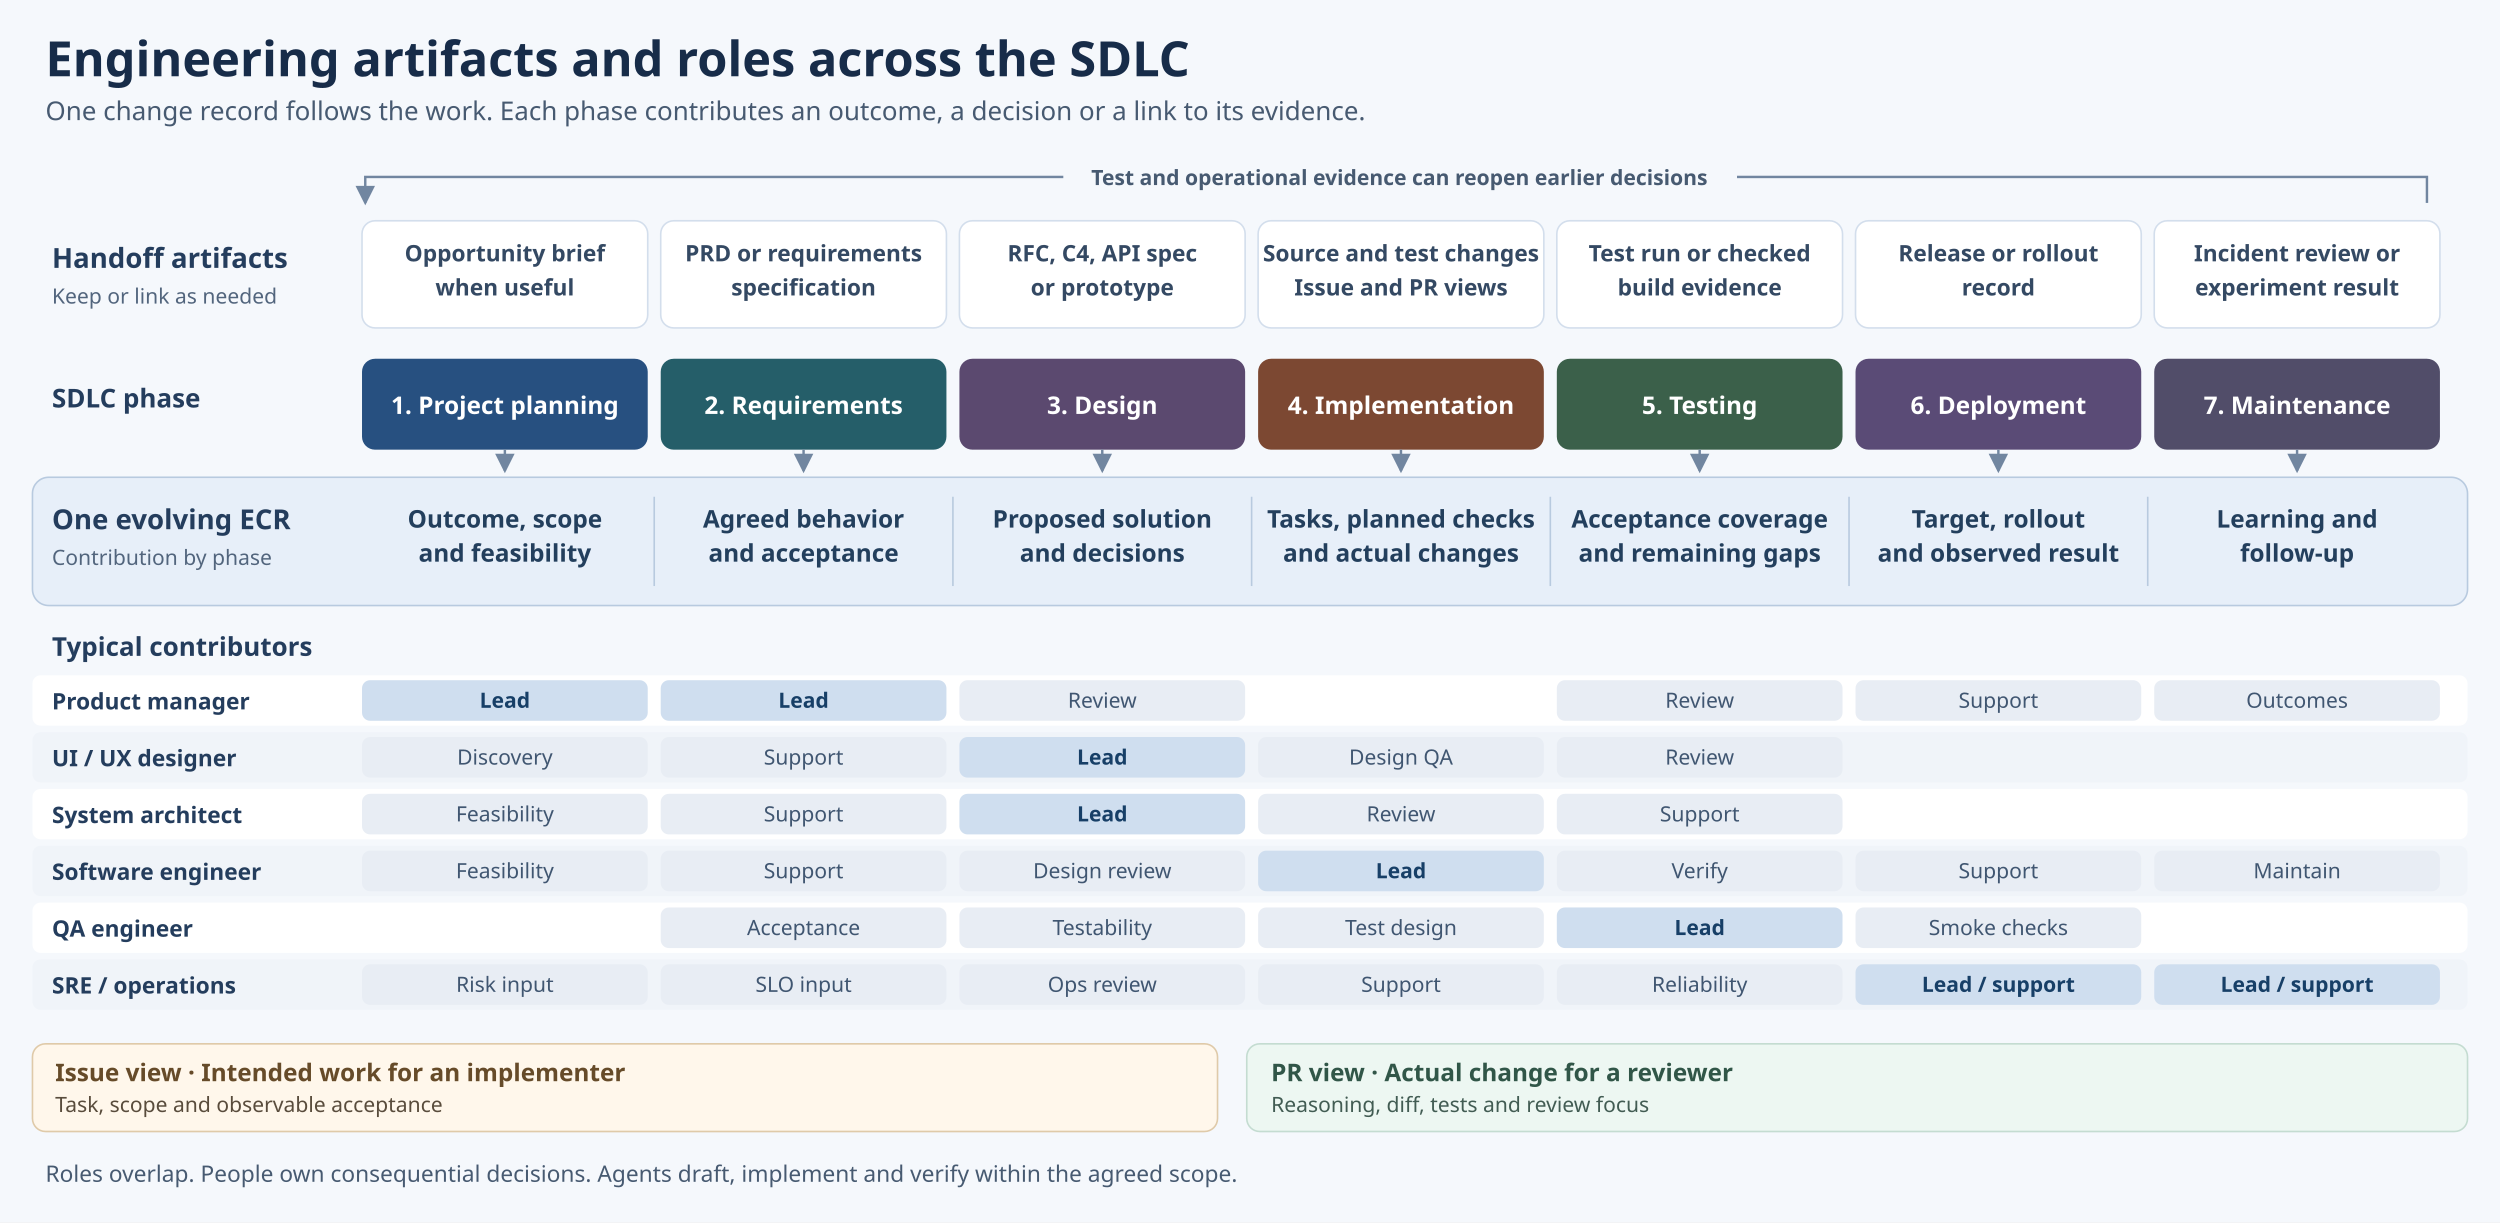
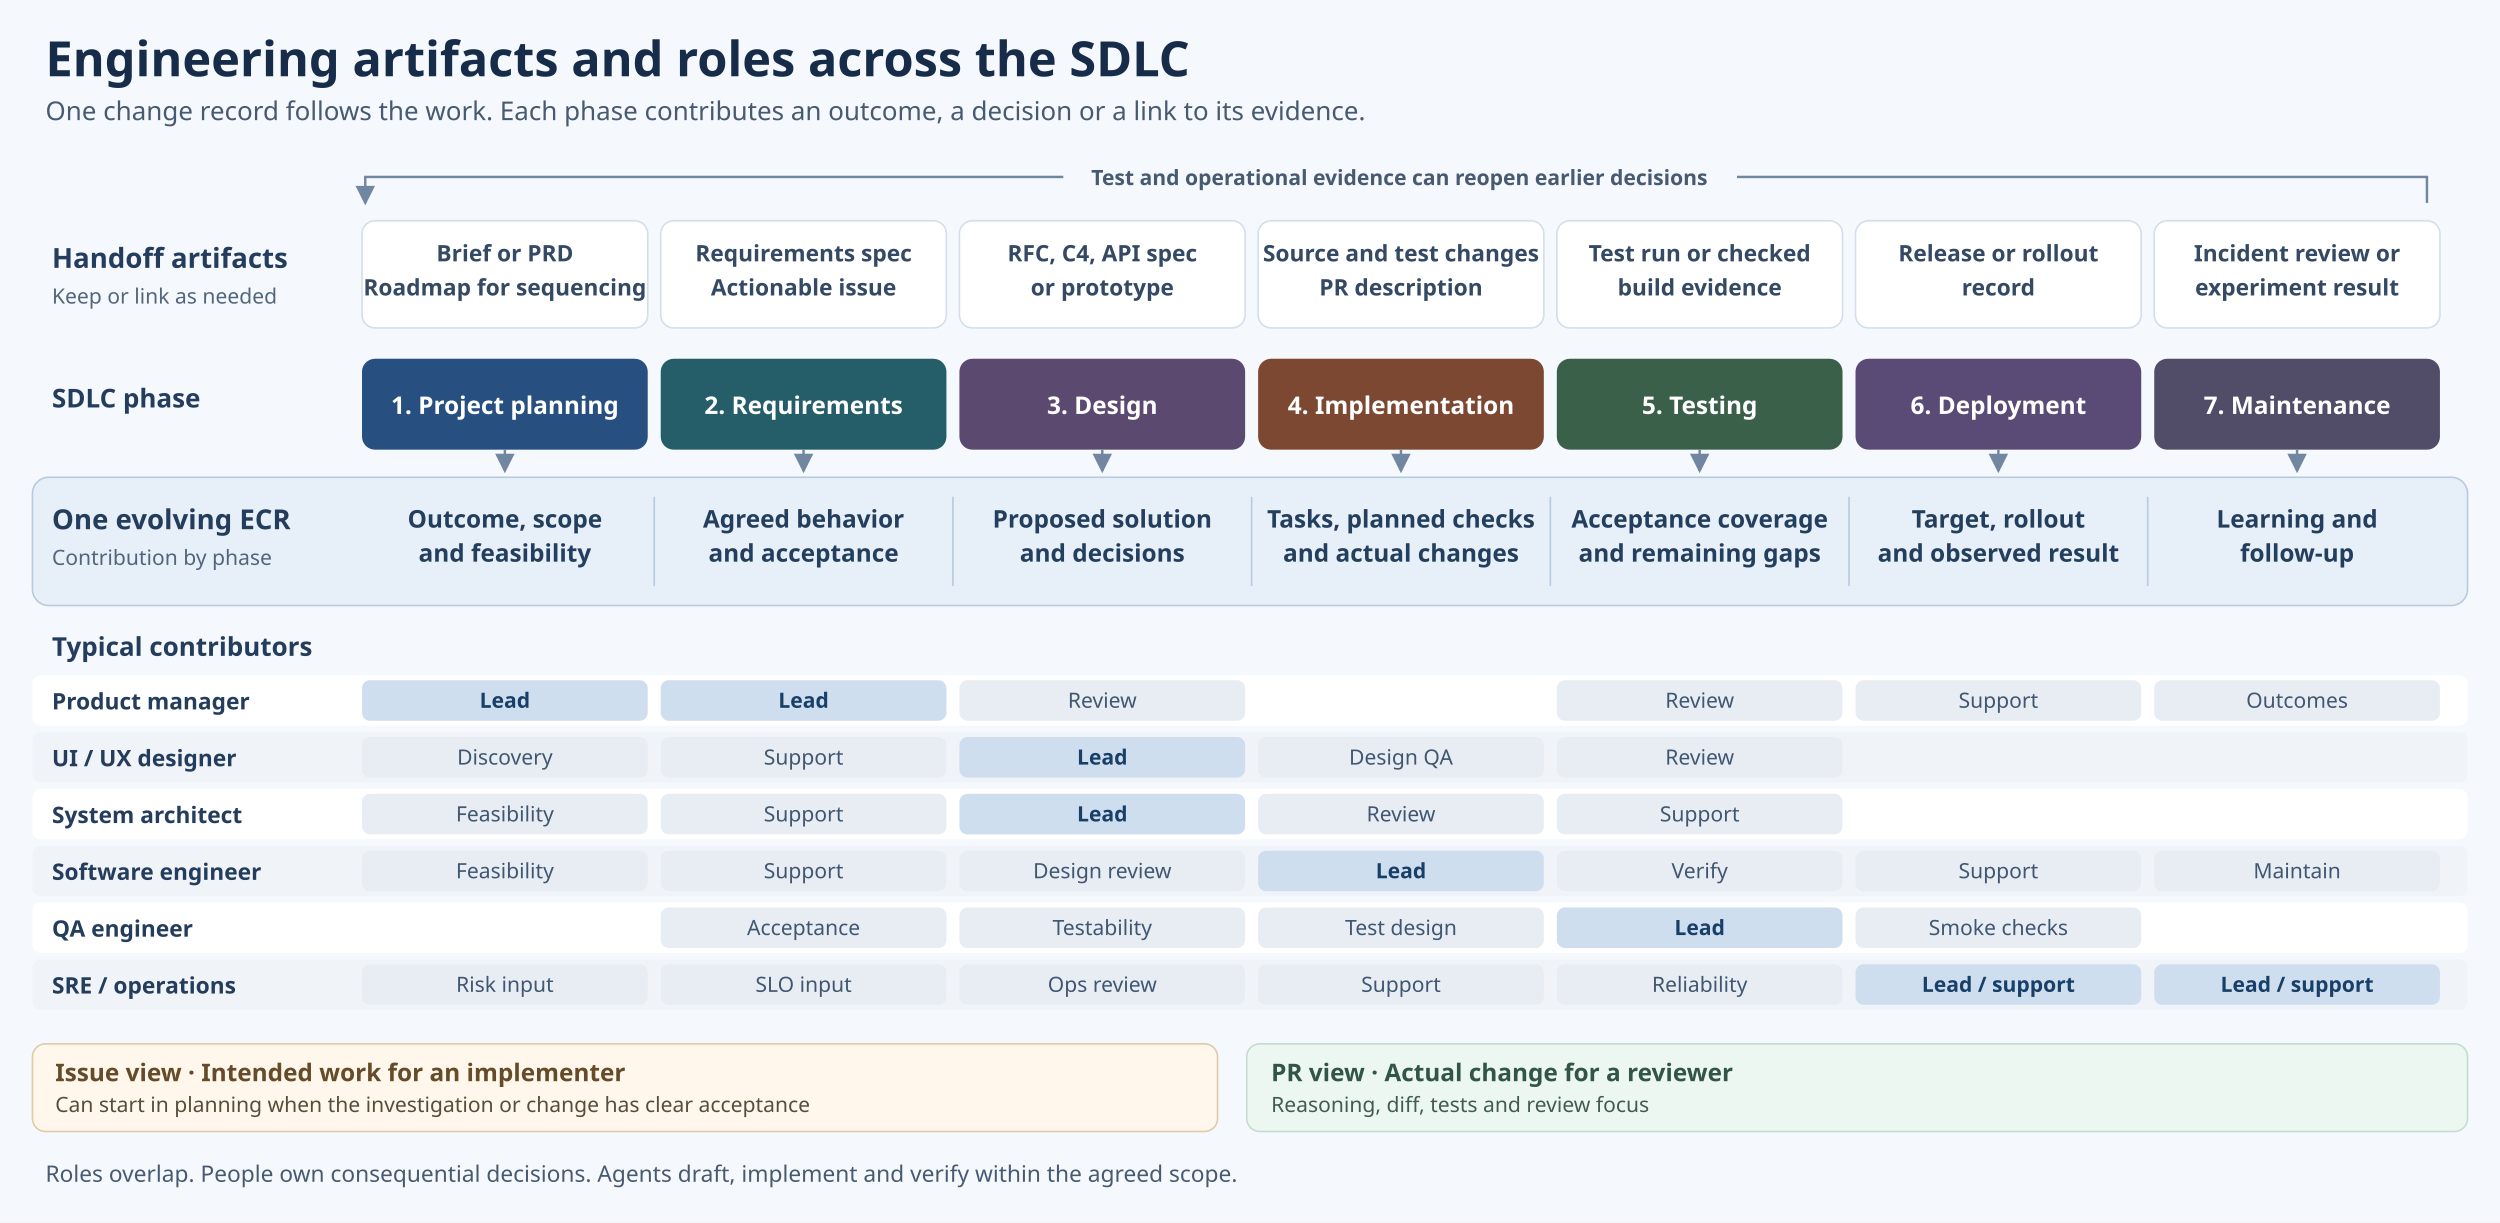
<svg xmlns="http://www.w3.org/2000/svg" width="1540" height="753" viewBox="0 0 1540 753" role="img" aria-labelledby="title desc" font-family="system-ui, sans-serif">
  <rect x="0" y="0" width="1540" height="753" rx="0" fill="#f5f8fc" stroke="none" />
  <text x="28" y="47" font-size="30" fill="#172c49" font-weight="700" text-anchor="start">Engineering artifacts and roles across the SDLC</text>
  <text x="28" y="74" font-size="16" fill="#475a71" font-weight="400" text-anchor="start">One change record follows the work. Each phase contributes an outcome, a decision or a link to its evidence.</text>
  <defs>
    <marker id="arrow" markerWidth="8" markerHeight="8" refX="7" refY="4" orient="auto">
      <path d="M0 0L8 4L0 8Z" fill="#7186a0" />
    </marker>
  </defs>
  <path d="M1495 125V109H225V125" fill="none" stroke="#7186a0" stroke-width="1.5" marker-end="url(#arrow)" />
  <rect x="655" y="97" width="415" height="23" rx="0" fill="#f5f8fc" stroke="none" />
  <text x="862" y="114" font-size="13" fill="#475a71" font-weight="600" text-anchor="middle">Test and operational evidence can reopen earlier decisions</text>
  <rect x="20" y="294" width="1500" height="79" rx="10" fill="#e7eff9" stroke="#b8cadf" />
  <text x="32" y="165" font-size="17" fill="#243d5d" font-weight="700" text-anchor="start">Handoff artifacts</text>
  <text x="32" y="187" font-size="13" fill="#52657d" font-weight="400" text-anchor="start">Keep or link as needed</text>
  <text x="32" y="251" font-size="16" fill="#243d5d" font-weight="700" text-anchor="start">SDLC phase</text>
  <text x="32" y="326" font-size="17" fill="#243d5d" font-weight="700" text-anchor="start">One evolving ECR</text>
  <text x="32" y="348" font-size="13" fill="#52657d" font-weight="400" text-anchor="start">Contribution by phase</text>
  <text x="32" y="404" font-size="16" fill="#243d5d" font-weight="700" text-anchor="start">Typical contributors</text>
  <rect x="223" y="136" width="176" height="66" rx="8" fill="#fff" stroke="#d3deec" />
-   <text x="311" y="161" font-size="14" fill="#344963" font-weight="550" text-anchor="middle">Opportunity brief</text>
-   <text x="311" y="182" font-size="14" fill="#344963" font-weight="550" text-anchor="middle">when useful</text>
+   <text x="311" y="161" font-size="14" fill="#344963" font-weight="550" text-anchor="middle">Brief or PRD</text>
+   <text x="311" y="182" font-size="14" fill="#344963" font-weight="550" text-anchor="middle">Roadmap for sequencing</text>
  <rect x="223" y="221" width="176" height="56" rx="8" fill="#275080" stroke="none" />
  <text x="311" y="255" font-size="15" fill="#fff" font-weight="700" text-anchor="middle">1. Project planning</text>
  <path d="M311 277V290" stroke="#7186a0" stroke-width="1.5" marker-end="url(#arrow)" />
  <text x="311" y="325" font-size="15" fill="#233f5d" font-weight="650" text-anchor="middle">Outcome, scope</text>
  <text x="311" y="346" font-size="15" fill="#233f5d" font-weight="650" text-anchor="middle">and feasibility</text>
  <rect x="407" y="136" width="176" height="66" rx="8" fill="#fff" stroke="#d3deec" />
-   <text x="495" y="161" font-size="14" fill="#344963" font-weight="550" text-anchor="middle">PRD or requirements</text>
-   <text x="495" y="182" font-size="14" fill="#344963" font-weight="550" text-anchor="middle">specification</text>
+   <text x="495" y="161" font-size="14" fill="#344963" font-weight="550" text-anchor="middle">Requirements spec</text>
+   <text x="495" y="182" font-size="14" fill="#344963" font-weight="550" text-anchor="middle">Actionable issue</text>
  <rect x="407" y="221" width="176" height="56" rx="8" fill="#255e69" stroke="none" />
  <text x="495" y="255" font-size="15" fill="#fff" font-weight="700" text-anchor="middle">2. Requirements</text>
  <path d="M495 277V290" stroke="#7186a0" stroke-width="1.5" marker-end="url(#arrow)" />
  <text x="495" y="325" font-size="15" fill="#233f5d" font-weight="650" text-anchor="middle">Agreed behavior</text>
  <text x="495" y="346" font-size="15" fill="#233f5d" font-weight="650" text-anchor="middle">and acceptance</text>
  <path d="M403 306V361" stroke="#b8cadf" stroke-width="1" />
  <rect x="591" y="136" width="176" height="66" rx="8" fill="#fff" stroke="#d3deec" />
  <text x="679" y="161" font-size="14" fill="#344963" font-weight="550" text-anchor="middle">RFC, C4, API spec</text>
  <text x="679" y="182" font-size="14" fill="#344963" font-weight="550" text-anchor="middle">or prototype</text>
  <rect x="591" y="221" width="176" height="56" rx="8" fill="#5b496f" stroke="none" />
  <text x="679" y="255" font-size="15" fill="#fff" font-weight="700" text-anchor="middle">3. Design</text>
  <path d="M679 277V290" stroke="#7186a0" stroke-width="1.5" marker-end="url(#arrow)" />
  <text x="679" y="325" font-size="15" fill="#233f5d" font-weight="650" text-anchor="middle">Proposed solution</text>
  <text x="679" y="346" font-size="15" fill="#233f5d" font-weight="650" text-anchor="middle">and decisions</text>
  <path d="M587 306V361" stroke="#b8cadf" stroke-width="1" />
  <rect x="775" y="136" width="176" height="66" rx="8" fill="#fff" stroke="#d3deec" />
  <text x="863" y="161" font-size="14" fill="#344963" font-weight="550" text-anchor="middle">Source and test changes</text>
-   <text x="863" y="182" font-size="14" fill="#344963" font-weight="550" text-anchor="middle">Issue and PR views</text>
+   <text x="863" y="182" font-size="14" fill="#344963" font-weight="550" text-anchor="middle">PR description</text>
  <rect x="775" y="221" width="176" height="56" rx="8" fill="#7c4832" stroke="none" />
  <text x="863" y="255" font-size="15" fill="#fff" font-weight="700" text-anchor="middle">4. Implementation</text>
  <path d="M863 277V290" stroke="#7186a0" stroke-width="1.5" marker-end="url(#arrow)" />
  <text x="863" y="325" font-size="15" fill="#233f5d" font-weight="650" text-anchor="middle">Tasks, planned checks</text>
  <text x="863" y="346" font-size="15" fill="#233f5d" font-weight="650" text-anchor="middle">and actual changes</text>
  <path d="M771 306V361" stroke="#b8cadf" stroke-width="1" />
  <rect x="959" y="136" width="176" height="66" rx="8" fill="#fff" stroke="#d3deec" />
  <text x="1047" y="161" font-size="14" fill="#344963" font-weight="550" text-anchor="middle">Test run or checked</text>
  <text x="1047" y="182" font-size="14" fill="#344963" font-weight="550" text-anchor="middle">build evidence</text>
  <rect x="959" y="221" width="176" height="56" rx="8" fill="#3b604a" stroke="none" />
  <text x="1047" y="255" font-size="15" fill="#fff" font-weight="700" text-anchor="middle">5. Testing</text>
  <path d="M1047 277V290" stroke="#7186a0" stroke-width="1.5" marker-end="url(#arrow)" />
  <text x="1047" y="325" font-size="15" fill="#233f5d" font-weight="650" text-anchor="middle">Acceptance coverage</text>
  <text x="1047" y="346" font-size="15" fill="#233f5d" font-weight="650" text-anchor="middle">and remaining gaps</text>
  <path d="M955 306V361" stroke="#b8cadf" stroke-width="1" />
  <rect x="1143" y="136" width="176" height="66" rx="8" fill="#fff" stroke="#d3deec" />
  <text x="1231" y="161" font-size="14" fill="#344963" font-weight="550" text-anchor="middle">Release or rollout</text>
  <text x="1231" y="182" font-size="14" fill="#344963" font-weight="550" text-anchor="middle">record</text>
  <rect x="1143" y="221" width="176" height="56" rx="8" fill="#5a4b76" stroke="none" />
  <text x="1231" y="255" font-size="15" fill="#fff" font-weight="700" text-anchor="middle">6. Deployment</text>
  <path d="M1231 277V290" stroke="#7186a0" stroke-width="1.5" marker-end="url(#arrow)" />
  <text x="1231" y="325" font-size="15" fill="#233f5d" font-weight="650" text-anchor="middle">Target, rollout</text>
  <text x="1231" y="346" font-size="15" fill="#233f5d" font-weight="650" text-anchor="middle">and observed result</text>
  <path d="M1139 306V361" stroke="#b8cadf" stroke-width="1" />
  <rect x="1327" y="136" width="176" height="66" rx="8" fill="#fff" stroke="#d3deec" />
  <text x="1415" y="161" font-size="14" fill="#344963" font-weight="550" text-anchor="middle">Incident review or</text>
  <text x="1415" y="182" font-size="14" fill="#344963" font-weight="550" text-anchor="middle">experiment result</text>
  <rect x="1327" y="221" width="176" height="56" rx="8" fill="#514d69" stroke="none" />
  <text x="1415" y="255" font-size="15" fill="#fff" font-weight="700" text-anchor="middle">7. Maintenance</text>
  <path d="M1415 277V290" stroke="#7186a0" stroke-width="1.5" marker-end="url(#arrow)" />
  <text x="1415" y="325" font-size="15" fill="#233f5d" font-weight="650" text-anchor="middle">Learning and</text>
  <text x="1415" y="346" font-size="15" fill="#233f5d" font-weight="650" text-anchor="middle">follow-up</text>
  <path d="M1323 306V361" stroke="#b8cadf" stroke-width="1" />
  <rect x="20" y="416" width="1500" height="31" rx="5" fill="#fff" stroke="none" />
  <text x="32" y="437" font-size="14" fill="#243d5d" font-weight="650" text-anchor="start">Product manager</text>
  <rect x="223" y="419" width="176" height="25" rx="5" fill="#cfdeef" stroke="none" />
  <text x="311" y="436" font-size="13" fill="#173f67" font-weight="700" text-anchor="middle">Lead</text>
  <rect x="407" y="419" width="176" height="25" rx="5" fill="#cfdeef" stroke="none" />
  <text x="495" y="436" font-size="13" fill="#173f67" font-weight="700" text-anchor="middle">Lead</text>
  <rect x="591" y="419" width="176" height="25" rx="5" fill="#e8edf4" stroke="none" />
  <text x="679" y="436" font-size="13" fill="#405671" font-weight="500" text-anchor="middle">Review</text>
  <rect x="959" y="419" width="176" height="25" rx="5" fill="#e8edf4" stroke="none" />
  <text x="1047" y="436" font-size="13" fill="#405671" font-weight="500" text-anchor="middle">Review</text>
  <rect x="1143" y="419" width="176" height="25" rx="5" fill="#e8edf4" stroke="none" />
  <text x="1231" y="436" font-size="13" fill="#405671" font-weight="500" text-anchor="middle">Support</text>
  <rect x="1327" y="419" width="176" height="25" rx="5" fill="#e8edf4" stroke="none" />
  <text x="1415" y="436" font-size="13" fill="#405671" font-weight="500" text-anchor="middle">Outcomes</text>
  <rect x="20" y="451" width="1500" height="31" rx="5" fill="#f0f4f9" stroke="none" />
  <text x="32" y="472" font-size="14" fill="#243d5d" font-weight="650" text-anchor="start">UI / UX designer</text>
  <rect x="223" y="454" width="176" height="25" rx="5" fill="#e8edf4" stroke="none" />
  <text x="311" y="471" font-size="13" fill="#405671" font-weight="500" text-anchor="middle">Discovery</text>
  <rect x="407" y="454" width="176" height="25" rx="5" fill="#e8edf4" stroke="none" />
  <text x="495" y="471" font-size="13" fill="#405671" font-weight="500" text-anchor="middle">Support</text>
  <rect x="591" y="454" width="176" height="25" rx="5" fill="#cfdeef" stroke="none" />
  <text x="679" y="471" font-size="13" fill="#173f67" font-weight="700" text-anchor="middle">Lead</text>
  <rect x="775" y="454" width="176" height="25" rx="5" fill="#e8edf4" stroke="none" />
  <text x="863" y="471" font-size="13" fill="#405671" font-weight="500" text-anchor="middle">Design QA</text>
  <rect x="959" y="454" width="176" height="25" rx="5" fill="#e8edf4" stroke="none" />
  <text x="1047" y="471" font-size="13" fill="#405671" font-weight="500" text-anchor="middle">Review</text>
  <rect x="20" y="486" width="1500" height="31" rx="5" fill="#fff" stroke="none" />
  <text x="32" y="507" font-size="14" fill="#243d5d" font-weight="650" text-anchor="start">System architect</text>
  <rect x="223" y="489" width="176" height="25" rx="5" fill="#e8edf4" stroke="none" />
  <text x="311" y="506" font-size="13" fill="#405671" font-weight="500" text-anchor="middle">Feasibility</text>
  <rect x="407" y="489" width="176" height="25" rx="5" fill="#e8edf4" stroke="none" />
  <text x="495" y="506" font-size="13" fill="#405671" font-weight="500" text-anchor="middle">Support</text>
  <rect x="591" y="489" width="176" height="25" rx="5" fill="#cfdeef" stroke="none" />
  <text x="679" y="506" font-size="13" fill="#173f67" font-weight="700" text-anchor="middle">Lead</text>
  <rect x="775" y="489" width="176" height="25" rx="5" fill="#e8edf4" stroke="none" />
  <text x="863" y="506" font-size="13" fill="#405671" font-weight="500" text-anchor="middle">Review</text>
  <rect x="959" y="489" width="176" height="25" rx="5" fill="#e8edf4" stroke="none" />
  <text x="1047" y="506" font-size="13" fill="#405671" font-weight="500" text-anchor="middle">Support</text>
  <rect x="20" y="521" width="1500" height="31" rx="5" fill="#f0f4f9" stroke="none" />
  <text x="32" y="542" font-size="14" fill="#243d5d" font-weight="650" text-anchor="start">Software engineer</text>
  <rect x="223" y="524" width="176" height="25" rx="5" fill="#e8edf4" stroke="none" />
  <text x="311" y="541" font-size="13" fill="#405671" font-weight="500" text-anchor="middle">Feasibility</text>
  <rect x="407" y="524" width="176" height="25" rx="5" fill="#e8edf4" stroke="none" />
  <text x="495" y="541" font-size="13" fill="#405671" font-weight="500" text-anchor="middle">Support</text>
  <rect x="591" y="524" width="176" height="25" rx="5" fill="#e8edf4" stroke="none" />
  <text x="679" y="541" font-size="13" fill="#405671" font-weight="500" text-anchor="middle">Design review</text>
  <rect x="775" y="524" width="176" height="25" rx="5" fill="#cfdeef" stroke="none" />
  <text x="863" y="541" font-size="13" fill="#173f67" font-weight="700" text-anchor="middle">Lead</text>
  <rect x="959" y="524" width="176" height="25" rx="5" fill="#e8edf4" stroke="none" />
  <text x="1047" y="541" font-size="13" fill="#405671" font-weight="500" text-anchor="middle">Verify</text>
  <rect x="1143" y="524" width="176" height="25" rx="5" fill="#e8edf4" stroke="none" />
  <text x="1231" y="541" font-size="13" fill="#405671" font-weight="500" text-anchor="middle">Support</text>
  <rect x="1327" y="524" width="176" height="25" rx="5" fill="#e8edf4" stroke="none" />
  <text x="1415" y="541" font-size="13" fill="#405671" font-weight="500" text-anchor="middle">Maintain</text>
  <rect x="20" y="556" width="1500" height="31" rx="5" fill="#fff" stroke="none" />
  <text x="32" y="577" font-size="14" fill="#243d5d" font-weight="650" text-anchor="start">QA engineer</text>
  <rect x="407" y="559" width="176" height="25" rx="5" fill="#e8edf4" stroke="none" />
  <text x="495" y="576" font-size="13" fill="#405671" font-weight="500" text-anchor="middle">Acceptance</text>
  <rect x="591" y="559" width="176" height="25" rx="5" fill="#e8edf4" stroke="none" />
  <text x="679" y="576" font-size="13" fill="#405671" font-weight="500" text-anchor="middle">Testability</text>
  <rect x="775" y="559" width="176" height="25" rx="5" fill="#e8edf4" stroke="none" />
  <text x="863" y="576" font-size="13" fill="#405671" font-weight="500" text-anchor="middle">Test design</text>
  <rect x="959" y="559" width="176" height="25" rx="5" fill="#cfdeef" stroke="none" />
  <text x="1047" y="576" font-size="13" fill="#173f67" font-weight="700" text-anchor="middle">Lead</text>
  <rect x="1143" y="559" width="176" height="25" rx="5" fill="#e8edf4" stroke="none" />
  <text x="1231" y="576" font-size="13" fill="#405671" font-weight="500" text-anchor="middle">Smoke checks</text>
  <rect x="20" y="591" width="1500" height="31" rx="5" fill="#f0f4f9" stroke="none" />
  <text x="32" y="612" font-size="14" fill="#243d5d" font-weight="650" text-anchor="start">SRE / operations</text>
  <rect x="223" y="594" width="176" height="25" rx="5" fill="#e8edf4" stroke="none" />
  <text x="311" y="611" font-size="13" fill="#405671" font-weight="500" text-anchor="middle">Risk input</text>
  <rect x="407" y="594" width="176" height="25" rx="5" fill="#e8edf4" stroke="none" />
  <text x="495" y="611" font-size="13" fill="#405671" font-weight="500" text-anchor="middle">SLO input</text>
  <rect x="591" y="594" width="176" height="25" rx="5" fill="#e8edf4" stroke="none" />
  <text x="679" y="611" font-size="13" fill="#405671" font-weight="500" text-anchor="middle">Ops review</text>
  <rect x="775" y="594" width="176" height="25" rx="5" fill="#e8edf4" stroke="none" />
  <text x="863" y="611" font-size="13" fill="#405671" font-weight="500" text-anchor="middle">Support</text>
  <rect x="959" y="594" width="176" height="25" rx="5" fill="#e8edf4" stroke="none" />
  <text x="1047" y="611" font-size="13" fill="#405671" font-weight="500" text-anchor="middle">Reliability</text>
  <rect x="1143" y="594" width="176" height="25" rx="5" fill="#cfdeef" stroke="none" />
  <text x="1231" y="611" font-size="13" fill="#173f67" font-weight="700" text-anchor="middle">Lead / support</text>
  <rect x="1327" y="594" width="176" height="25" rx="5" fill="#cfdeef" stroke="none" />
  <text x="1415" y="611" font-size="13" fill="#173f67" font-weight="700" text-anchor="middle">Lead / support</text>
  <rect x="20" y="643" width="730" height="54" rx="8" fill="#fff7eb" stroke="#dfcaa9" />
  <rect x="768" y="643" width="752" height="54" rx="8" fill="#edf7f2" stroke="#c4dcd1" />
  <text x="34" y="666" font-size="15" fill="#664b29" font-weight="700" text-anchor="start">Issue view · Intended work for an implementer</text>
-   <text x="34" y="685" font-size="13" fill="#594c3c" font-weight="400" text-anchor="start">Task, scope and observable acceptance</text>
+   <text x="34" y="685" font-size="13" fill="#594c3c" font-weight="400" text-anchor="start">Can start in planning when the investigation or change has clear acceptance</text>
  <text x="783" y="666" font-size="15" fill="#315648" font-weight="700" text-anchor="start">PR view · Actual change for a reviewer</text>
  <text x="783" y="685" font-size="13" fill="#425c53" font-weight="400" text-anchor="start">Reasoning, diff, tests and review focus</text>
  <text x="28" y="728" font-size="14" fill="#475a71" font-weight="400" text-anchor="start">Roles overlap. People own consequential decisions. Agents draft, implement and verify within the agreed scope.</text>
</svg>
